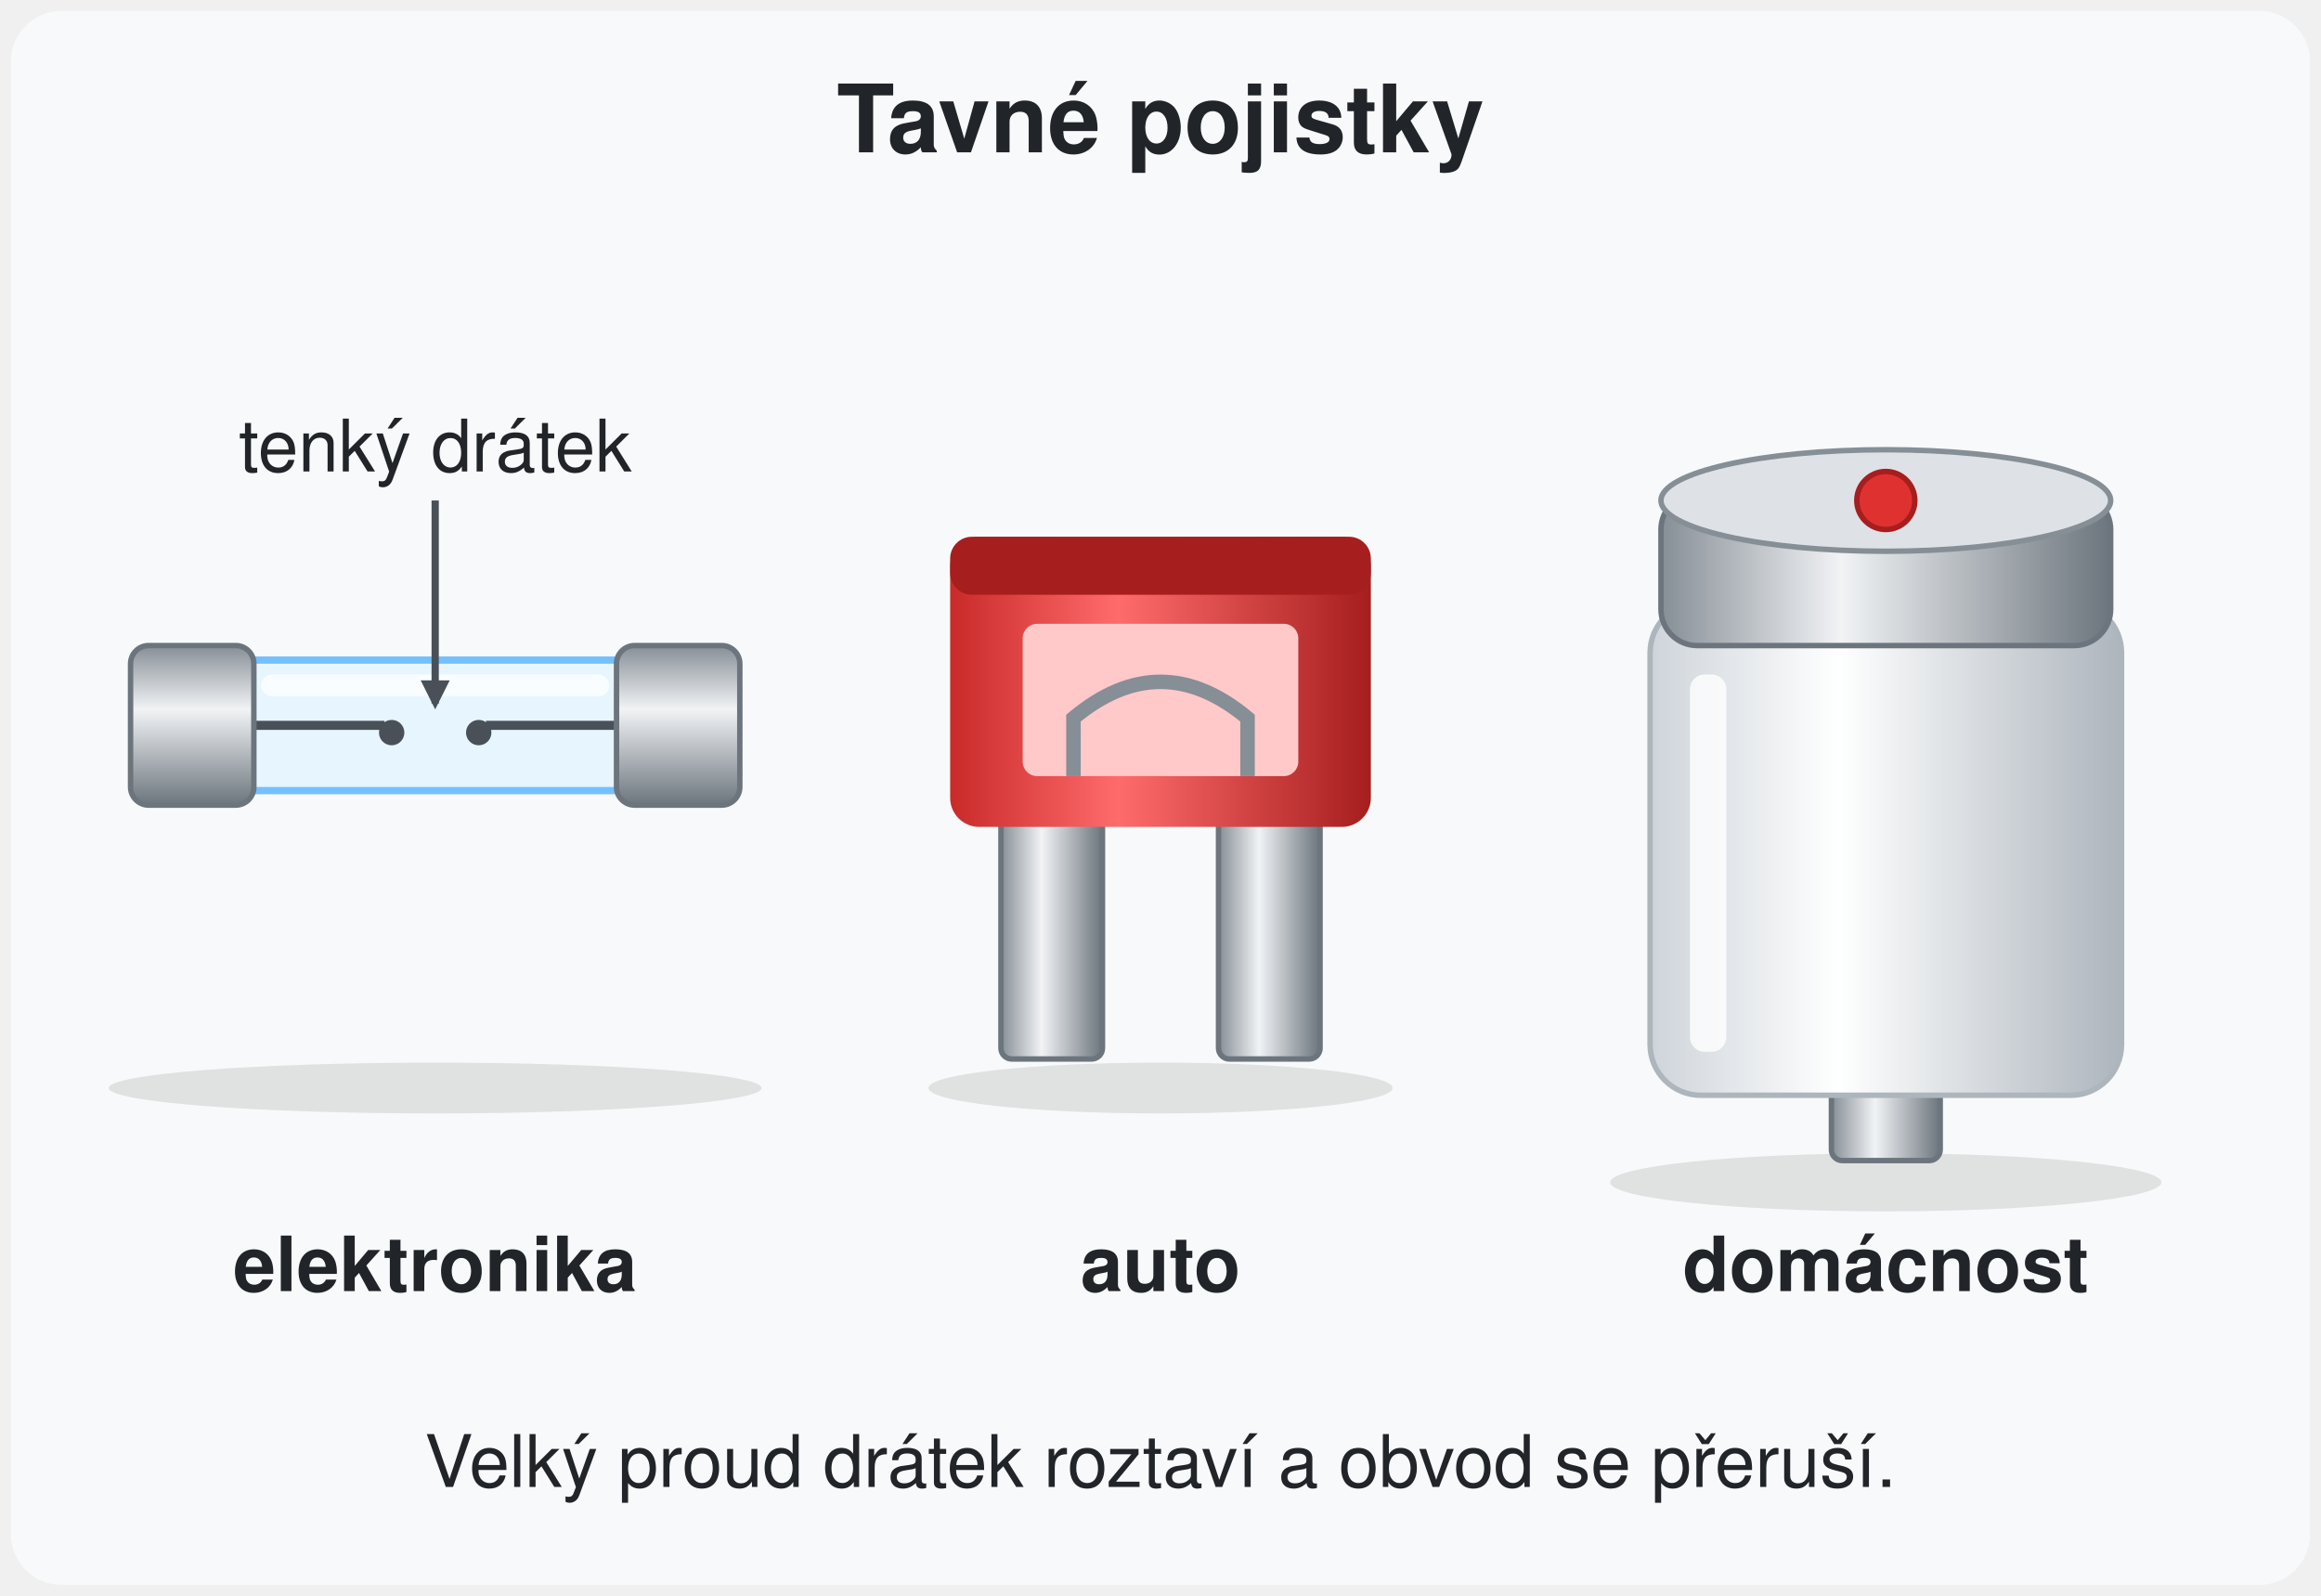
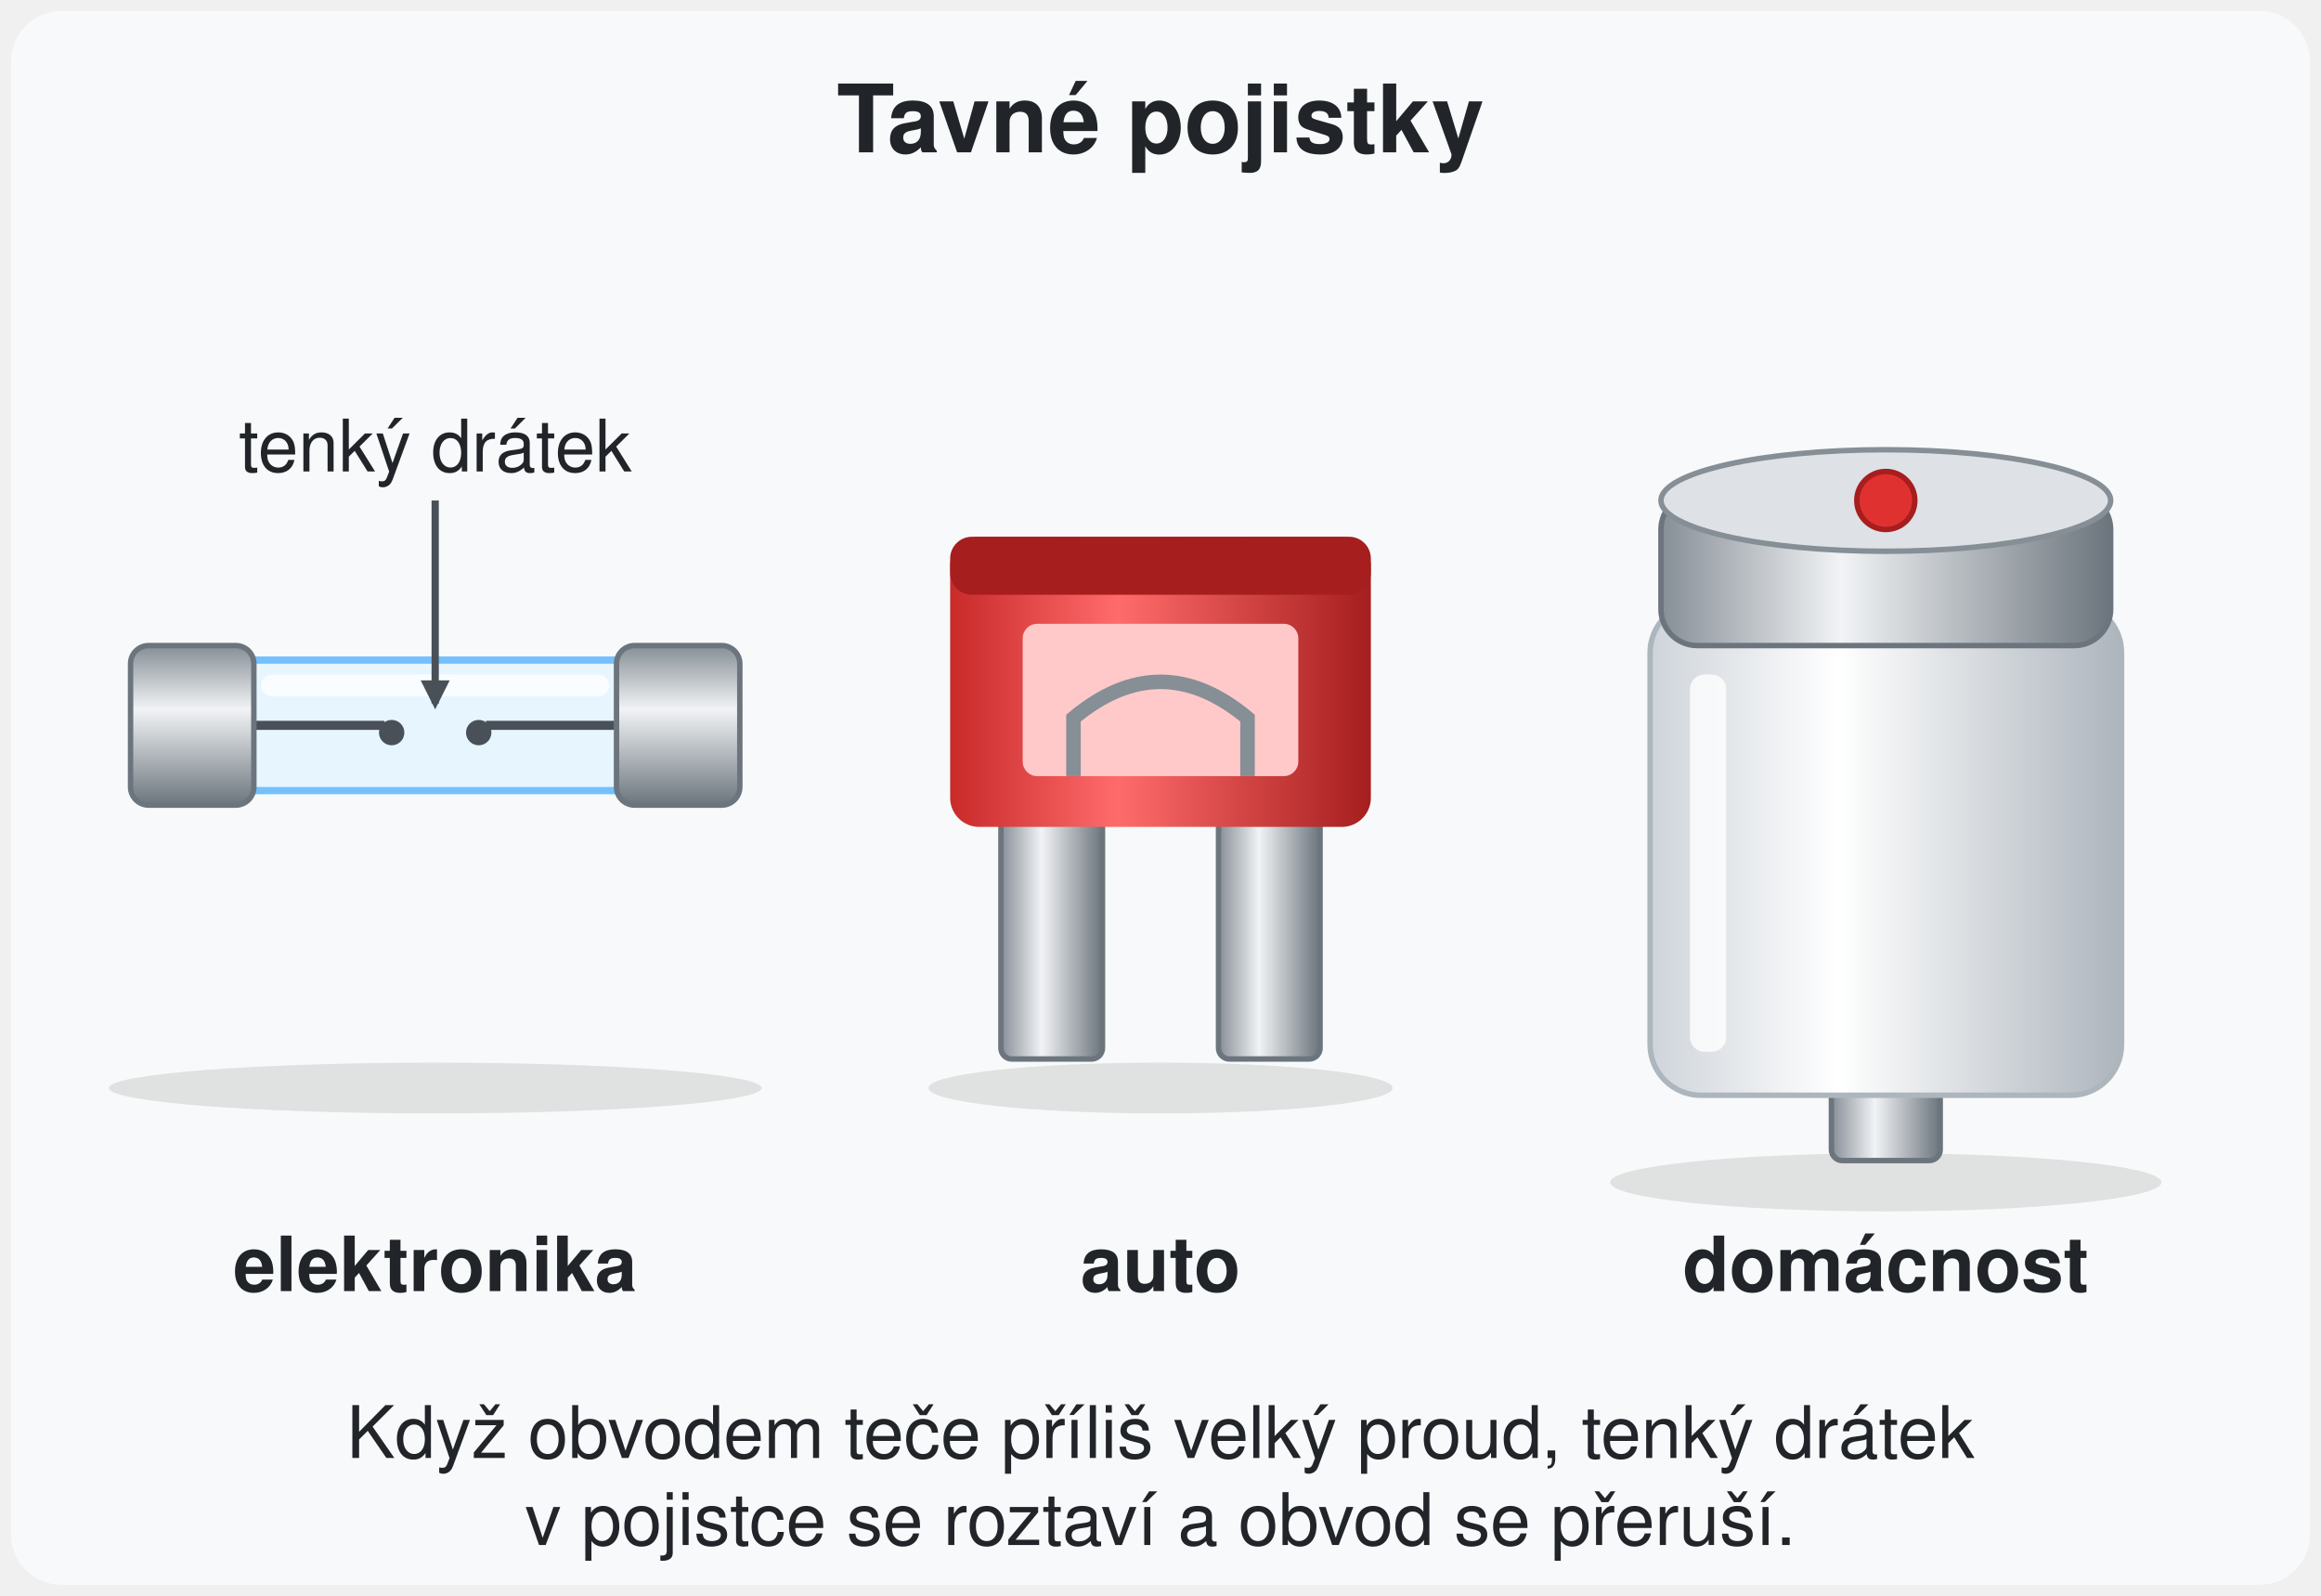
<svg xmlns="http://www.w3.org/2000/svg" viewBox="0 0 640 440" font-family="'Segoe UI', Helvetica, Arial, sans-serif" role="img" aria-label="Tavné pojistky: skleněná trubičková pojistka z elektroniky s tenkým drátkem uvnitř, červená nožová pojistka z auta a bílá šroubovací pojistka z domácnosti. Animace: velkým proudem se tenký drátek ve skleněné pojistce rozžhaví, roztaví a přeruší obvod.">
  <style>
/* Předloha: PDF Jednoduché elektrické obvody, fotografie tří pojistek (skleněná trubičková – elektronické přístroje, nožová – automobil, šroubovací – domácnost).
   Fotografie → vlastní kresba; čísla proudů z fotografie (10 A, 6 A) vynechána, výklad je nemá.
   Animace 8 s: 0–15 % drátek celý; 15–55 % velký proud, drátek žhne; 55–92 % drátek roztavený a přerušený; 92–100 % znovu celý.
   Bez animace (reduced-motion) = koncový děj: drátek přerušený. */
.cely { opacity: 0; animation: cely 8s step-end infinite; }
@keyframes cely { 0% { opacity: 1; } 55% { opacity: 0; } 92% { opacity: 1; } }
.prer { animation: prer 8s step-end infinite; }
@keyframes prer { 0% { opacity: 0; } 55% { opacity: 1; } 92% { opacity: 0; } }
.zhava { opacity: 0; animation: zhava 8s linear infinite; }
@keyframes zhava { 0%, 15% { opacity: 0; } 50% { opacity: 1; } 55%, 100% { opacity: 0; } }
@media (prefers-reduced-motion: reduce) { .cely, .prer, .zhava { animation: none; } }
</style>
  <defs>
    <linearGradient id="kov" x1="0" x2="1">
      <stop offset="0" stop-color="#868e96" />
      <stop offset="0.4" stop-color="#f1f3f5" />
      <stop offset="1" stop-color="#6c757d" />
    </linearGradient>
    <linearGradient id="kovV" x1="0" x2="0" y1="0" y2="1">
      <stop offset="0" stop-color="#868e96" />
      <stop offset="0.4" stop-color="#f1f3f5" />
      <stop offset="1" stop-color="#6c757d" />
    </linearGradient>
    <linearGradient id="porcelan" x1="0" x2="1">
      <stop offset="0" stop-color="#ced4da" />
      <stop offset="0.4" stop-color="#ffffff" />
      <stop offset="1" stop-color="#adb5bd" />
    </linearGradient>
    <linearGradient id="cervena" x1="0" x2="1">
      <stop offset="0" stop-color="#c92a2a" />
      <stop offset="0.4" stop-color="#ff6b6b" />
      <stop offset="1" stop-color="#a61e1e" />
    </linearGradient>
    <marker id="sip" viewBox="0 0 10 10" refX="8" refY="5" markerWidth="4" markerHeight="4" orient="auto">
      <path d="M0 0L10 5L0 10Z" fill="#495057" />
    </marker>
  </defs>
  <rect x="3" y="3" width="634" height="434" rx="14" fill="#f8f9fa" />
  <text x="320" y="42" font-size="26" font-weight="bold" fill="#212529" text-anchor="middle">Tavné pojistky</text>
  <ellipse cx="120" cy="300" rx="90" ry="7" fill="#000" opacity="0.1" />
  <ellipse cx="320" cy="300" rx="64" ry="7" fill="#000" opacity="0.1" />
  <ellipse cx="520" cy="326" rx="76" ry="8" fill="#000" opacity="0.1" />
  <rect x="64" y="182" width="112" height="36" fill="#e7f5ff" stroke="#74c0fc" stroke-width="2" />
  <path class="zhava" d="M70 200H170" stroke="#ff922b" stroke-width="9" stroke-linecap="round" />
  <path class="cely" d="M70 200H170" stroke="#495057" stroke-width="2.5" />
  <g class="prer">
    <path d="M70 200H106M134 200H170" stroke="#495057" stroke-width="2.5" />
    <circle cx="108" cy="202" r="3.5" fill="#495057" />
    <circle cx="132" cy="202" r="3.5" fill="#495057" />
  </g>
  <rect x="72" y="186" width="96" height="6" rx="3" fill="#fff" opacity="0.8" />
  <rect x="36" y="178" width="34" height="44" rx="5" fill="url(#kovV)" stroke="#6c757d" stroke-width="1.5" />
  <rect x="170" y="178" width="34" height="44" rx="5" fill="url(#kovV)" stroke="#6c757d" stroke-width="1.5" />
  <text x="120" y="130" font-size="20" fill="#212529" text-anchor="middle">tenký drátek</text>
  <path d="M120 138V194" stroke="#495057" stroke-width="2" marker-end="url(#sip)" />
  <text class="zhava" x="120" y="258" font-size="20" font-weight="bold" fill="#c92a2a" text-anchor="middle">velký proud!</text>
  <rect x="276" y="222" width="28" height="70" rx="3" fill="url(#kov)" stroke="#6c757d" stroke-width="1.5" />
  <rect x="336" y="222" width="28" height="70" rx="3" fill="url(#kov)" stroke="#6c757d" stroke-width="1.5" />
  <rect x="262" y="148" width="116" height="80" rx="8" fill="url(#cervena)" />
  <rect x="262" y="148" width="116" height="16" rx="6" fill="#a61e1e" />
  <rect x="282" y="172" width="76" height="42" rx="4" fill="#ffc9c9" />
  <path d="M296 214V198Q320 178 344 198V214" fill="none" stroke="#868e96" stroke-width="4" />
  <rect x="505" y="296" width="30" height="24" rx="3" fill="url(#kov)" stroke="#6c757d" stroke-width="1.5" />
  <rect x="455" y="166" width="130" height="136" rx="14" fill="url(#porcelan)" stroke="#adb5bd" stroke-width="1.5" />
  <rect x="458" y="136" width="124" height="42" rx="10" fill="url(#kov)" stroke="#6c757d" stroke-width="1.5" />
  <ellipse cx="520" cy="138" rx="62" ry="14" fill="#dee2e6" stroke="#868e96" stroke-width="1.5" />
  <circle cx="520" cy="138" r="8" fill="#e03131" stroke="#a61e1e" stroke-width="1.5" />
  <rect x="466" y="186" width="10" height="104" rx="4" fill="#fff" opacity="0.8" />
  <g font-size="21" font-weight="bold" fill="#212529" text-anchor="middle">
    <text x="120" y="356">elektronika</text>
    <text x="320" y="356">auto</text>
    <text x="520" y="356">domácnost</text>
  </g>
-   <text x="320" y="410" font-size="20" fill="#212529" text-anchor="middle">Velký proud drátek roztaví a obvod se přeruší.</text>
+   <text x="320" y="402" font-size="20" fill="#212529" text-anchor="middle">Když obvodem teče příliš velký proud, tenký drátek</text>
+   <text x="320" y="426" font-size="20" fill="#212529" text-anchor="middle">v pojistce se roztaví a obvod se přeruší.</text>
</svg>
